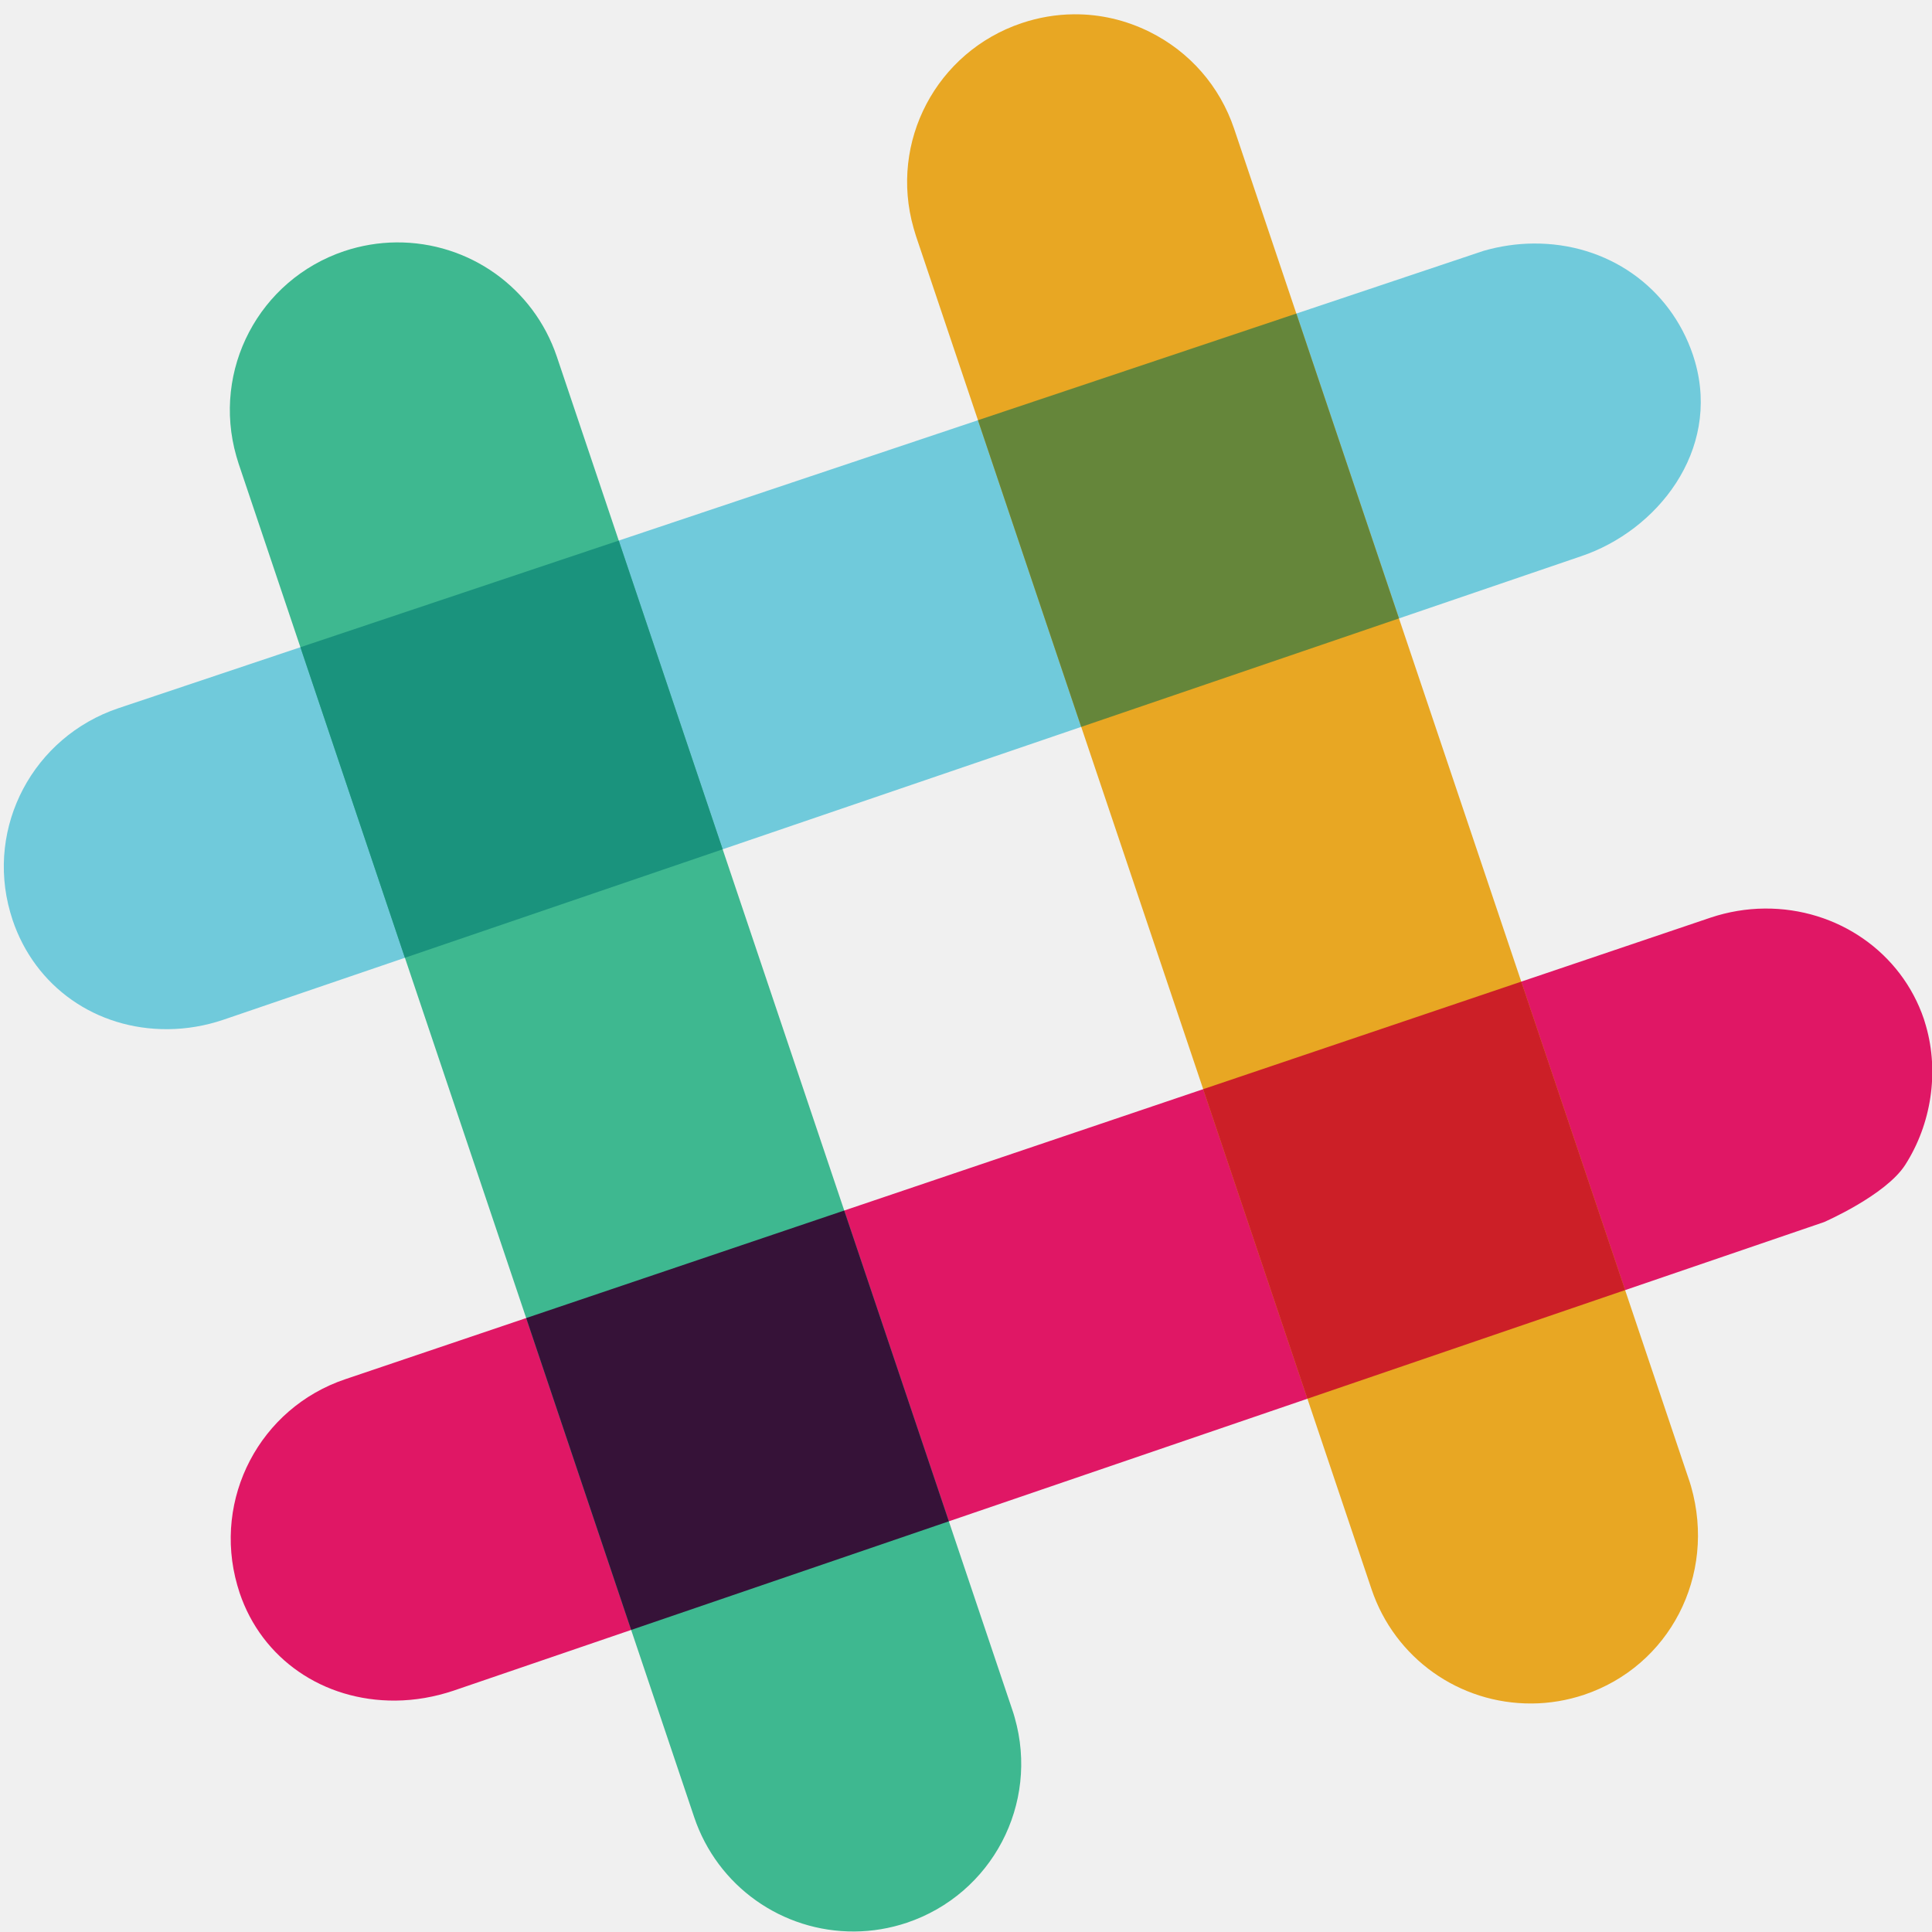
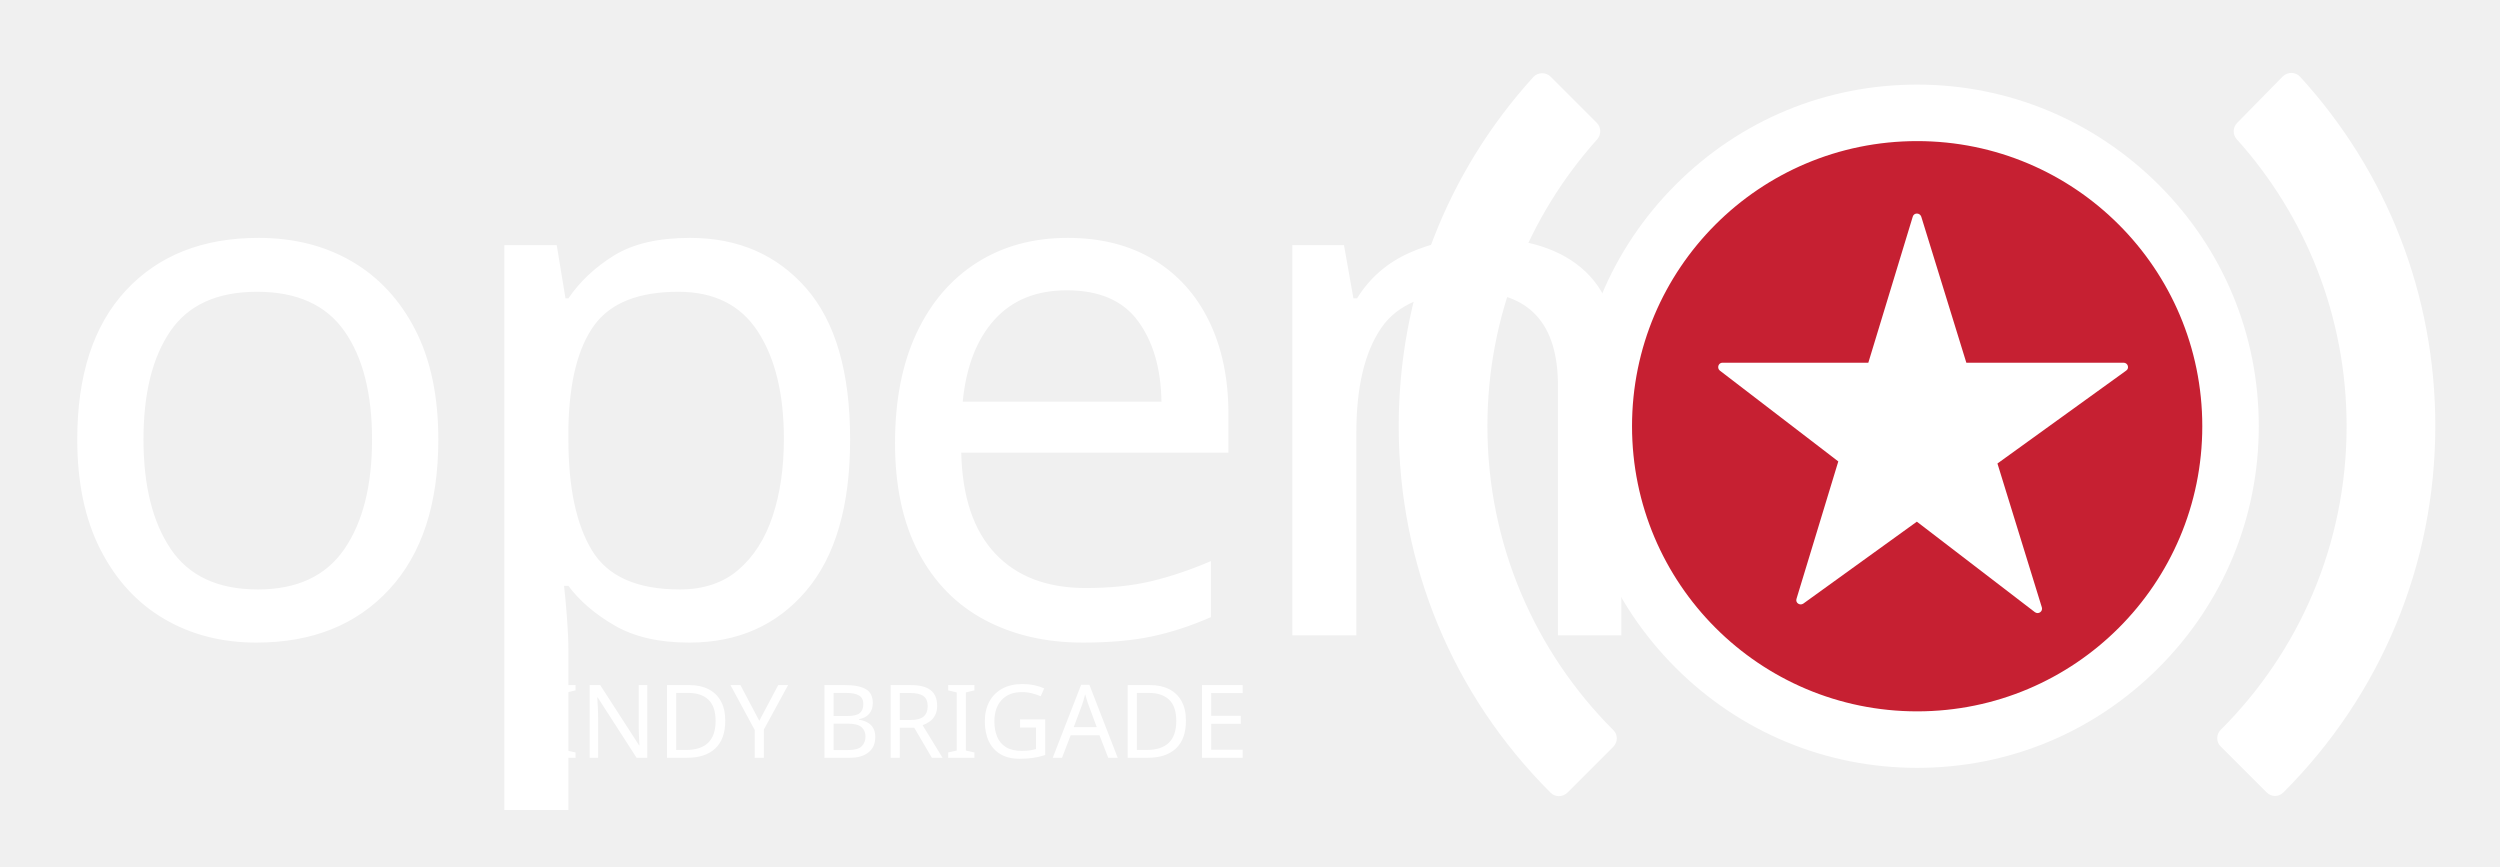
- <svg xmlns="http://www.w3.org/2000/svg" width="118px" height="118px" viewBox="0 0 118 118" version="1.1">
-   <defs />
-   <g id="Page-1" stroke="none" stroke-width="1" fill="none" fill-rule="evenodd">
-     <g id="Artboard-1" transform="translate(-42, -47)">
-       <g id="Group" transform="translate(42, 48)">
-         <path d="M10.258,61.859 C5.863,61.892 2.14,59.273 0.768,55.186 C0.715,55.027 0.669,54.872 0.625,54.72 C-0.871,49.484 2.03,44.008 7.23,42.255 L90.613,14.32 C91.627,14.029 92.648,13.881 93.659,13.874 C98.17,13.838 101.996,16.515 103.403,20.69 L103.527,21.093 C105.086,26.545 101.211,31.413 96.568,32.973 C96.564,32.975 95.721,33.262 13.646,61.282 C12.535,61.658 11.396,61.849 10.258,61.859" id="Fill-9" fill="#70CADB" />
-         <path d="M24.157,102.867 C19.729,102.899 15.992,100.317 14.636,96.289 C14.586,96.134 14.537,95.979 14.494,95.825 C12.977,90.527 15.874,84.994 21.09,83.237 L104.478,55.045 C105.554,54.686 106.667,54.5 107.785,54.491 C112.227,54.457 116.129,57.17 117.506,61.245 L117.634,61.67 C118.438,64.484 117.963,67.651 116.363,70.148 C115.168,72.007 111.404,73.642 111.404,73.642 L27.698,102.261 C26.533,102.651 25.343,102.856 24.157,102.867" id="Fill-16" fill="#E01765" />
-         <path d="M93.572,103.043 C89.125,103.079 85.186,100.272 83.77,96.067 L55.94,13.402 L55.801,12.937 C54.294,7.667 57.192,2.168 62.391,0.415 C63.43,0.065 64.506,-0.118 65.588,-0.127 C67.196,-0.139 68.752,0.223 70.217,0.947 C72.667,2.167 74.5,4.267 75.375,6.86 L103.203,89.518 L103.284,89.783 C104.846,95.256 101.953,100.759 96.756,102.509 C95.725,102.854 94.653,103.035 93.572,103.043" id="Fill-17" fill="#E8A723" />
-         <path d="M52.205,116.969 C47.758,117.003 43.816,114.197 42.398,109.986 L14.575,27.323 C14.527,27.17 14.48,27.02 14.435,26.863 C12.931,21.593 15.821,16.093 21.018,14.34 C22.053,13.995 23.124,13.814 24.205,13.805 C28.652,13.771 32.592,16.577 34.01,20.784 L61.834,103.449 C61.886,103.595 61.933,103.753 61.975,103.906 C63.482,109.179 60.59,114.682 55.386,116.435 C54.353,116.78 53.284,116.96 52.205,116.969" id="Fill-18" fill="#3EB890" />
-         <path d="M79.852,84.429 L99.257,77.794 L92.914,58.955 L73.486,65.522 L79.852,84.429" id="Fill-19" fill="#CC1F27" />
-         <path d="M38.549,98.551 L57.952,91.917 L51.562,72.935 L32.138,79.502 L38.549,98.551" id="Fill-20" fill="#361238" />
-         <path d="M66.037,43.396 C74.762,40.418 80.994,38.29 85.444,36.771 L79.176,18.151 L59.732,24.665 L66.037,43.396" id="Fill-21" fill="#65863A" />
-         <path d="M24.73,57.498 C31.891,55.054 38.334,52.854 44.137,50.873 L37.791,32.017 L18.348,38.53 L24.73,57.498" id="Fill-22" fill="#1A937D" />
-       </g>
+ <svg xmlns="http://www.w3.org/2000/svg" version="1.1" id="Layer_1" x="0px" y="0px" viewBox="0 0 854 296" enable-background="new 0 0 854 296" xml:space="preserve">
+   <g>
+     <g>
+       <path fill="#FFFFFF" d="M508.1,145.6c0-37.7,14.2-72,37.5-98c1.4-1.6,1.4-4.1-0.1-5.6l-15.8-15.8c-1.6-1.6-4.3-1.6-5.9,0.1    C494.1,59,477.8,101,477.8,145.6c0,47.3,18.4,91.8,51.9,125.2c0,0,0,0,0,0c1.6,1.6,4.1,1.5,5.7,0l15.7-15.7c1.6-1.6,1.6-4.2,0-5.7    C524.5,222.8,508.1,186.1,508.1,145.6z" />
+     </g>
+     <g>
+       <path fill="#FFFFFF" d="M801.6,145.6c0,40.5-16.4,77.2-43,103.7c-1.6,1.6-1.6,4.2,0,5.7l15.7,15.7c1.6,1.6,4.1,1.6,5.7,0    c0,0,0,0,0,0c33.4-33.4,51.9-77.9,51.9-125.2c0-44.5-16.3-86.6-46.2-119.3c-1.6-1.7-4.2-1.7-5.9-0.1L764.2,42    c-1.5,1.5-1.6,4-0.1,5.6C787.4,73.5,801.6,107.9,801.6,145.6z" />
    </g>
  </g>
+   <g>
+     <path fill="#C62032" d="M654.9,252.6c-59,0-107-48-107-107s48-107,107-107s107,48,107,107S713.9,252.6,654.9,252.6z" />
+     <path fill="#FFFFFF" d="M654.9,48.2c53.8,0,97.4,43.6,97.4,97.4S708.7,243,654.9,243c-53.8,0-97.4-43.6-97.4-97.4   S601,48.2,654.9,48.2 M654.9,28.9c-31.2,0-60.4,12.1-82.5,34.2c-22,22-34.2,51.3-34.2,82.5s12.1,60.4,34.2,82.5   c22,22,51.3,34.2,82.5,34.2c31.2,0,60.4-12.1,82.5-34.2c22-22,34.2-51.3,34.2-82.5s-12.1-60.4-34.2-82.5   C715.3,41.1,686,28.9,654.9,28.9L654.9,28.9z" />
+   </g>
+   <path fill="#FFFFFF" d="M656.3,74l41.2,133.5c0.4,1.4-1.2,2.5-2.4,1.6l-107.6-82.5c-1.1-0.9-0.5-2.7,0.9-2.7l137,0  c1.5,0,2.1,1.9,0.9,2.7l-110.3,79.6c-1.2,0.8-2.8-0.3-2.3-1.7L653.4,74C653.8,72.6,655.8,72.6,656.3,74z" />
+   <g>
+     <text transform="matrix(1 0 0 1 186.2529 258.855)" fill="#FFFFFF" font-family="'Montserrat-Regular'" font-size="34.784px">INDY BRIGADE</text>
+   </g>
+   <g>
+     <text transform="matrix(1 0 0 1 12.7161 217.0275)" fill="#FFFFFF" font-family="'ShareTech-Regular'" font-size="248.648px" letter-spacing="-12">open</text>
+   </g>
</svg>
